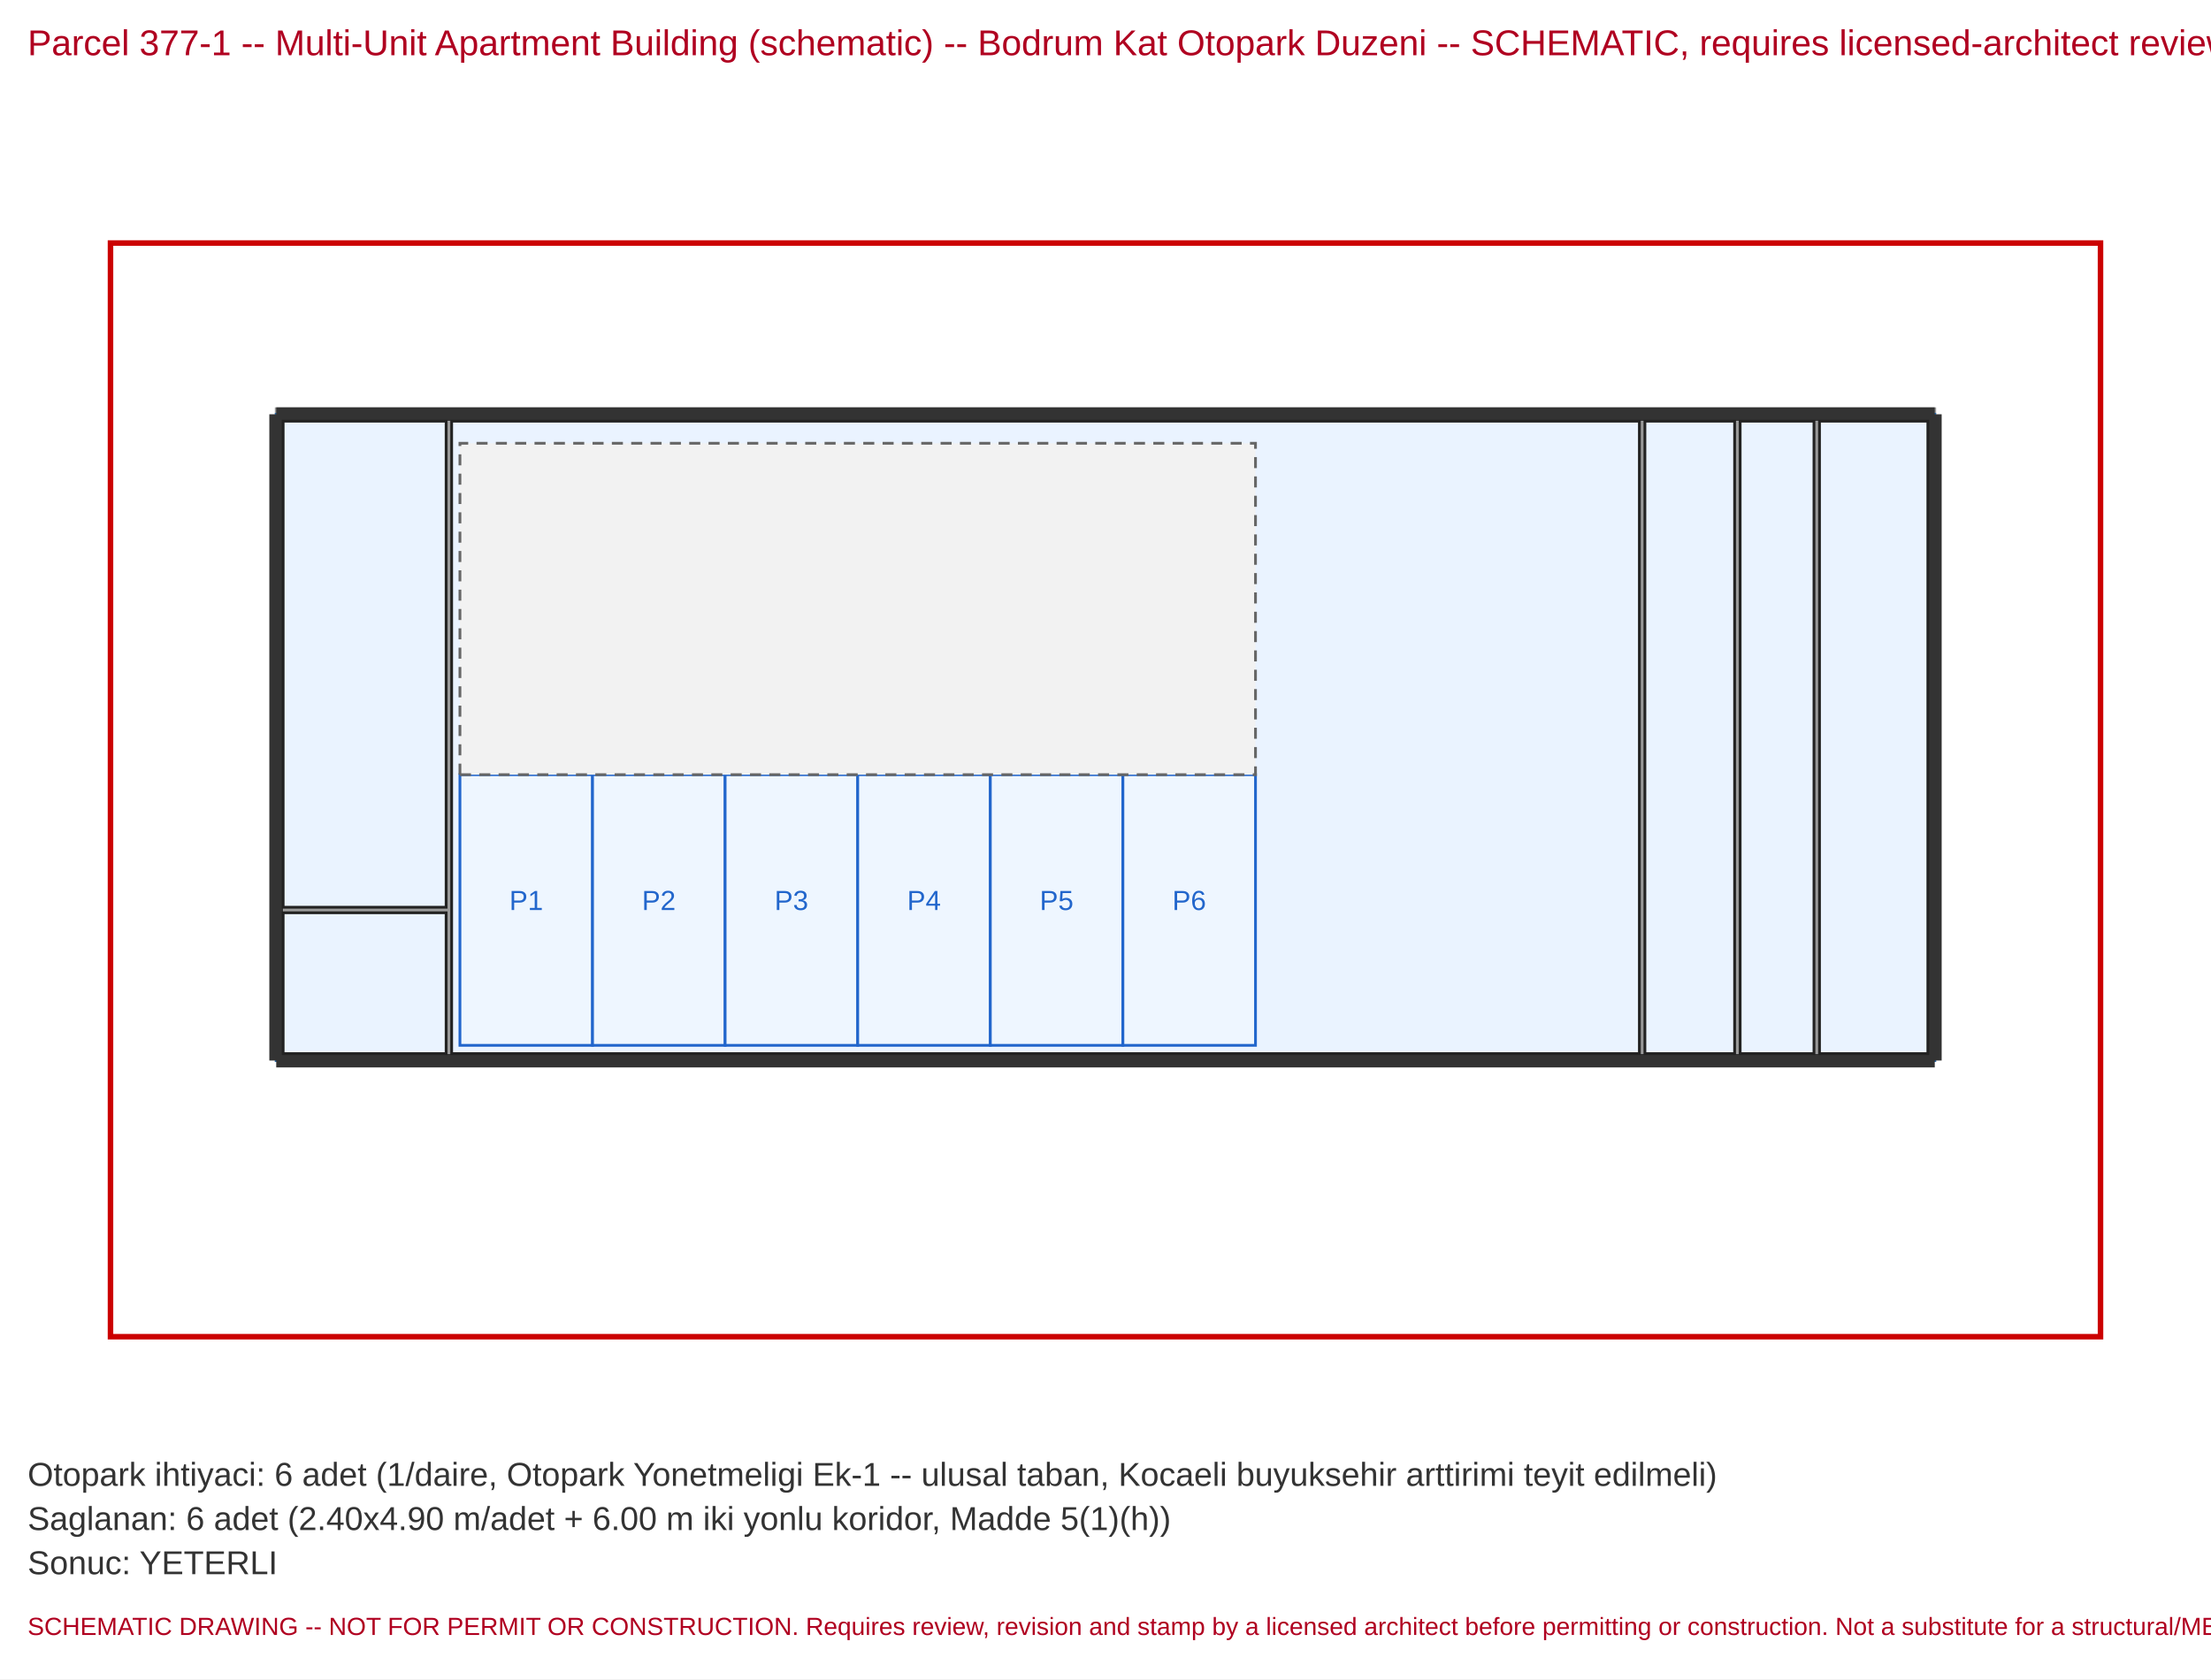
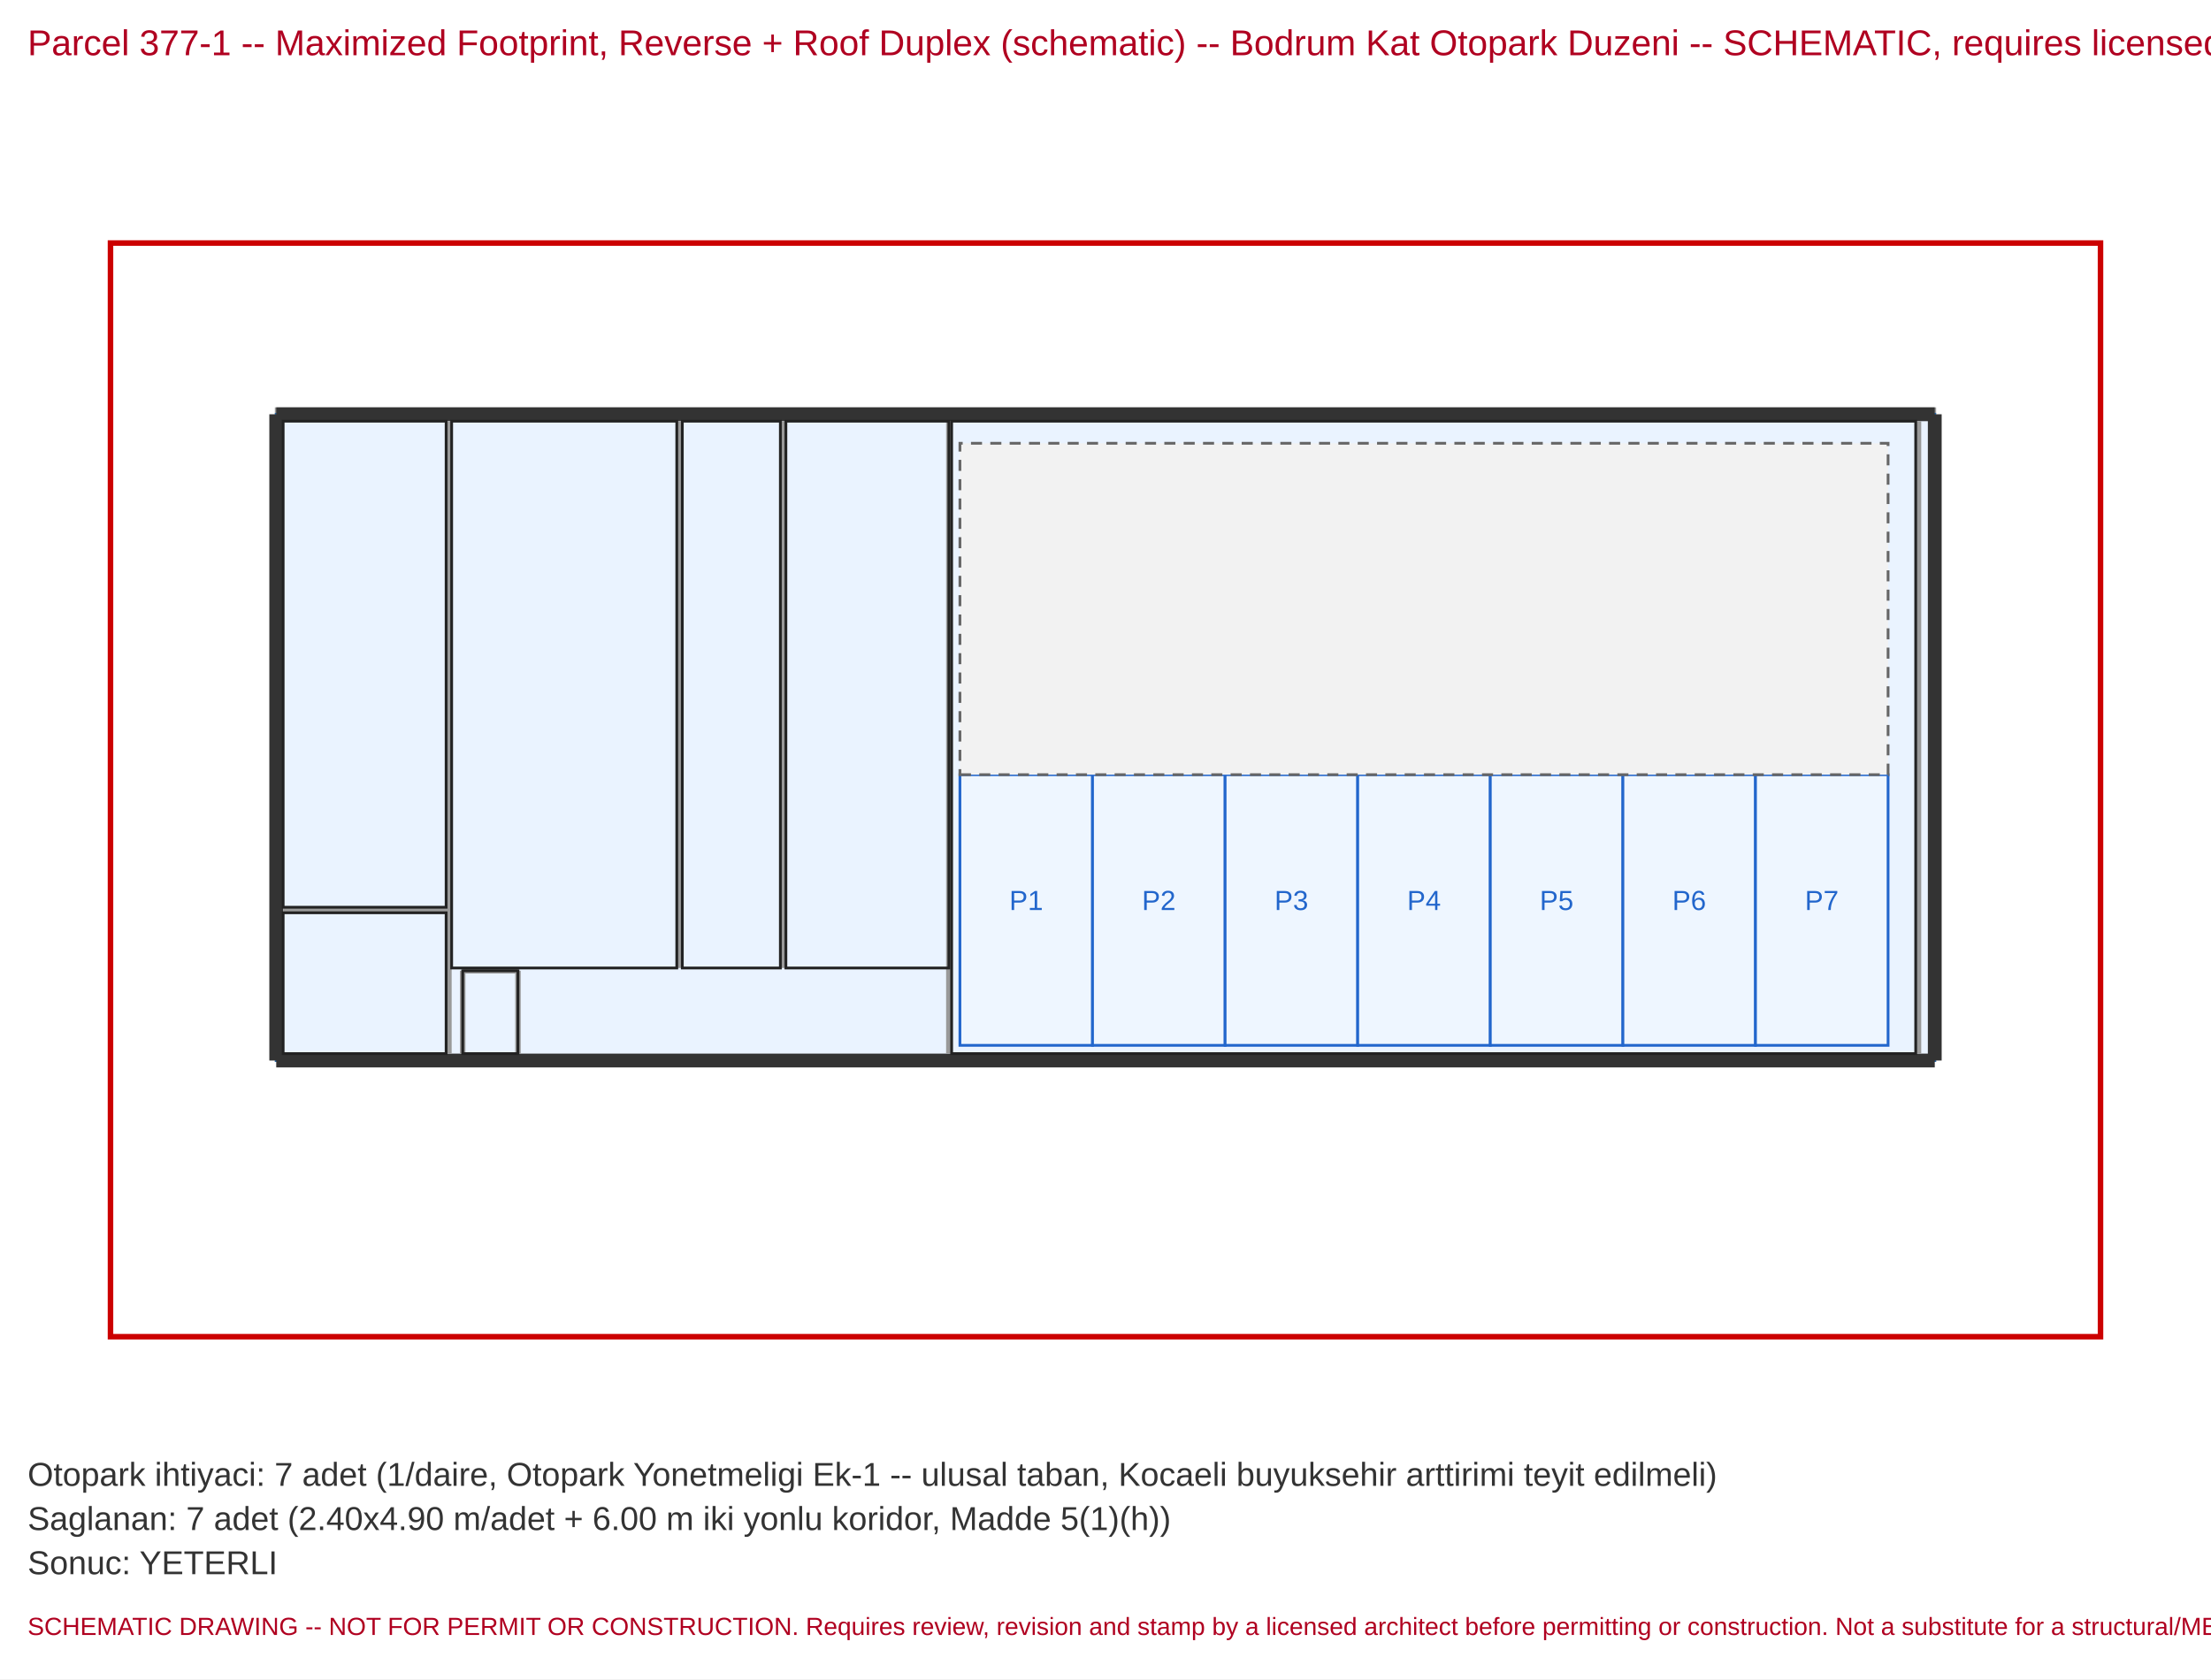
<svg xmlns="http://www.w3.org/2000/svg" baseProfile="full" height="608.0px" version="1.1" viewBox="0 0 800.4 608.0" width="800.4px">
  <defs />
  <rect fill="white" height="608.0" width="800.4" x="0" y="0" />
-   <text fill="#b00020" font-family="Arial" font-size="13px" x="10" y="20">Parcel 377-1 -- Multi-Unit Apartment Building (schematic) -- Bodrum Kat Otopark Duzeni -- SCHEMATIC, requires licensed-architect review before permitting or construction</text>
+   <text fill="#b00020" font-family="Arial" font-size="13px" x="10" y="20">Parcel 377-1 -- Maximized Footprint, Reverse + Roof Duplex (schematic) -- Bodrum Kat Otopark Duzeni -- SCHEMATIC, requires licensed-architect review before permitting or construction</text>
  <polygon fill="none" points="40.0,484.0 760.4,484.0 760.4,88.0 40.0,88.0" stroke="#c00" stroke-width="2" />
  <polygon fill="none" points="100.0,384.0 700.4,384.0 700.4,148.0 100.0,148.0" stroke="#999" stroke-width="1" />
  <polygon fill="#eaf3ff" points="100.0,384.0 700.4,384.0 700.4,150 100.0,150" stroke="#2266aa" stroke-width="1" />
  <polygon fill="#333" points="100.0,381.5 700.4,381.5 700.4,386.5 100.0,386.5" stroke="none" />
  <polygon fill="#333" points="697.9,384.0 697.9,150 702.9,150 702.9,384.0" stroke="none" />
  <polygon fill="#333" points="700.4,152.5 100.0,152.5 100.0,147.5 700.4,147.5" stroke="none" />
  <polygon fill="#333" points="102.5,150 102.5,384.0 97.5,384.0 97.5,150" stroke="none" />
  <polygon fill="#999" points="161.5,381.5 161.5,152.5 163.5,152.5 163.5,381.5" stroke="none" />
  <polygon fill="#999" points="102.5,328.5 162.5,328.5 162.5,330.5 102.5,330.5" stroke="none" />
-   <polygon fill="#999" points="593.468,381.5 593.468,152.5 595.468,152.5 595.468,381.5" stroke="none" />
-   <polygon fill="#999" points="627.945,381.5 627.945,152.5 629.945,152.5 629.945,381.5" stroke="none" />
-   <polygon fill="#999" points="656.676,381.5 656.676,152.5 658.676,152.5 658.676,381.5" stroke="none" />
+   <polygon fill="#999" points="166.5,381.5 166.5,351.5 168.5,351.5 168.5,381.5" stroke="none" />
+   <polygon fill="#999" points="186.5,381.5 186.5,351.5 188.5,351.5 188.5,381.5" stroke="none" />
+   <polygon fill="#999" points="167.5,350.5 187.5,350.5 187.5,352.5 167.5,352.5" stroke="none" />
+   <polygon fill="#999" points="245.0,350.5 245.0,152.5 247,152.5 247,350.5" stroke="none" />
+   <polygon fill="#999" points="282.5,350.5 282.5,152.5 284.5,152.5 284.5,350.5" stroke="none" />
+   <polygon fill="#999" points="342.5,381.5 342.5,152.5 344.5,152.5 344.5,381.5" stroke="none" />
+   <polygon fill="#999" points="693.5,381.5 693.5,152.5 695.5,152.5 695.5,381.5" stroke="none" />
  <polygon fill="none" points="102.5,328.5 161.5,328.5 161.5,152.5 102.5,152.5" stroke="#222" stroke-width="1" />
  <polygon fill="none" points="102.5,381.5 161.5,381.5 161.5,330.5 102.5,330.5" stroke="#222" stroke-width="1" />
-   <polygon fill="none" points="163.5,381.5 593.468,381.5 593.468,152.5 163.5,152.5" stroke="#222" stroke-width="1" />
-   <polygon fill="none" points="595.468,381.5 627.945,381.5 627.945,152.5 595.468,152.5" stroke="#222" stroke-width="1" />
-   <polygon fill="none" points="629.945,381.5 656.676,381.5 656.676,152.5 629.945,152.5" stroke="#222" stroke-width="1" />
-   <polygon fill="none" points="658.676,381.5 697.9,381.5 697.9,152.5 658.676,152.5" stroke="#222" stroke-width="1" />
-   <polygon fill="#eef6ff" points="166.5,378.5 214.5,378.5 214.5,280.5 166.5,280.5" stroke="#2266cc" stroke-width="1" />
-   <text fill="#2266cc" font-family="Arial" font-size="10px" text-anchor="middle" x="190.5" y="329.5">P1</text>
-   <polygon fill="#eef6ff" points="214.5,378.5 262.5,378.5 262.5,280.5 214.5,280.5" stroke="#2266cc" stroke-width="1" />
-   <text fill="#2266cc" font-family="Arial" font-size="10px" text-anchor="middle" x="238.5" y="329.5">P2</text>
-   <polygon fill="#eef6ff" points="262.5,378.5 310.5,378.5 310.5,280.5 262.5,280.5" stroke="#2266cc" stroke-width="1" />
-   <text fill="#2266cc" font-family="Arial" font-size="10px" text-anchor="middle" x="286.5" y="329.5">P3</text>
-   <polygon fill="#eef6ff" points="310.5,378.5 358.5,378.5 358.5,280.5 310.5,280.5" stroke="#2266cc" stroke-width="1" />
-   <text fill="#2266cc" font-family="Arial" font-size="10px" text-anchor="middle" x="334.5" y="329.5">P4</text>
-   <polygon fill="#eef6ff" points="358.5,378.5 406.5,378.5 406.5,280.5 358.5,280.5" stroke="#2266cc" stroke-width="1" />
-   <text fill="#2266cc" font-family="Arial" font-size="10px" text-anchor="middle" x="382.5" y="329.5">P5</text>
-   <polygon fill="#eef6ff" points="406.5,378.5 454.5,378.5 454.5,280.5 406.5,280.5" stroke="#2266cc" stroke-width="1" />
-   <text fill="#2266cc" font-family="Arial" font-size="10px" text-anchor="middle" x="430.5" y="329.5">P6</text>
-   <polygon fill="#f2f2f2" points="166.5,280.5 454.5,280.5 454.5,160.5 166.5,160.5" stroke="#666" stroke-dasharray="4,3" stroke-width="1" />
-   <text fill="#333" font-family="Arial" font-size="12px" x="10" y="538.0">Otopark ihtiyaci: 6 adet (1/daire, Otopark Yonetmeligi Ek-1 -- ulusal taban, Kocaeli buyuksehir arttirimi teyit edilmeli)</text>
-   <text fill="#333" font-family="Arial" font-size="12px" x="10" y="554.0">Saglanan: 6 adet (2.40x4.90 m/adet + 6.00 m iki yonlu koridor, Madde 5(1)(h))</text>
+   <polygon fill="none" points="167.5,381.5 187.5,381.5 187.5,351.5 167.5,351.5" stroke="#222" stroke-width="1" />
+   <polygon fill="none" points="163.5,350.5 245.0,350.5 245.0,152.5 163.5,152.5" stroke="#222" stroke-width="1" />
+   <polygon fill="none" points="247,350.5 282.5,350.5 282.5,152.5 247,152.5" stroke="#222" stroke-width="1" />
+   <polygon fill="none" points="284.5,350.5 343.5,350.5 343.5,152.5 284.5,152.5" stroke="#222" stroke-width="1" />
+   <polygon fill="none" points="344.5,381.5 693.5,381.5 693.5,152.5 344.5,152.5" stroke="#222" stroke-width="1" />
+   <polygon fill="#eef6ff" points="347.5,378.5 395.5,378.5 395.5,280.5 347.5,280.5" stroke="#2266cc" stroke-width="1" />
+   <text fill="#2266cc" font-family="Arial" font-size="10px" text-anchor="middle" x="371.5" y="329.5">P1</text>
+   <polygon fill="#eef6ff" points="395.5,378.5 443.5,378.5 443.5,280.5 395.5,280.5" stroke="#2266cc" stroke-width="1" />
+   <text fill="#2266cc" font-family="Arial" font-size="10px" text-anchor="middle" x="419.5" y="329.5">P2</text>
+   <polygon fill="#eef6ff" points="443.5,378.5 491.5,378.5 491.5,280.5 443.5,280.5" stroke="#2266cc" stroke-width="1" />
+   <text fill="#2266cc" font-family="Arial" font-size="10px" text-anchor="middle" x="467.5" y="329.5">P3</text>
+   <polygon fill="#eef6ff" points="491.5,378.5 539.5,378.5 539.5,280.5 491.5,280.5" stroke="#2266cc" stroke-width="1" />
+   <text fill="#2266cc" font-family="Arial" font-size="10px" text-anchor="middle" x="515.5" y="329.5">P4</text>
+   <polygon fill="#eef6ff" points="539.5,378.5 587.5,378.5 587.5,280.5 539.5,280.5" stroke="#2266cc" stroke-width="1" />
+   <text fill="#2266cc" font-family="Arial" font-size="10px" text-anchor="middle" x="563.5" y="329.5">P5</text>
+   <polygon fill="#eef6ff" points="587.5,378.5 635.5,378.5 635.5,280.5 587.5,280.5" stroke="#2266cc" stroke-width="1" />
+   <text fill="#2266cc" font-family="Arial" font-size="10px" text-anchor="middle" x="611.5" y="329.5">P6</text>
+   <polygon fill="#eef6ff" points="635.5,378.5 683.5,378.5 683.5,280.5 635.5,280.5" stroke="#2266cc" stroke-width="1" />
+   <text fill="#2266cc" font-family="Arial" font-size="10px" text-anchor="middle" x="659.5" y="329.5">P7</text>
+   <polygon fill="#f2f2f2" points="347.5,280.5 683.5,280.5 683.5,160.5 347.5,160.5" stroke="#666" stroke-dasharray="4,3" stroke-width="1" />
+   <text fill="#333" font-family="Arial" font-size="12px" x="10" y="538.0">Otopark ihtiyaci: 7 adet (1/daire, Otopark Yonetmeligi Ek-1 -- ulusal taban, Kocaeli buyuksehir arttirimi teyit edilmeli)</text>
+   <text fill="#333" font-family="Arial" font-size="12px" x="10" y="554.0">Saglanan: 7 adet (2.40x4.90 m/adet + 6.00 m iki yonlu koridor, Madde 5(1)(h))</text>
  <text fill="#333" font-family="Arial" font-size="12px" x="10" y="570.0">Sonuc: YETERLI</text>
  <text fill="#b00020" font-family="Arial" font-size="9px" x="10" y="592.0">SCHEMATIC DRAWING -- NOT FOR PERMIT OR CONSTRUCTION. Requires review, revision and stamp by a licensed architect before permitting or construction. Not a substitute for a structural/MEP engineer's calculations. No governmental review or approval implied or granted by this drawing.</text>
</svg>
